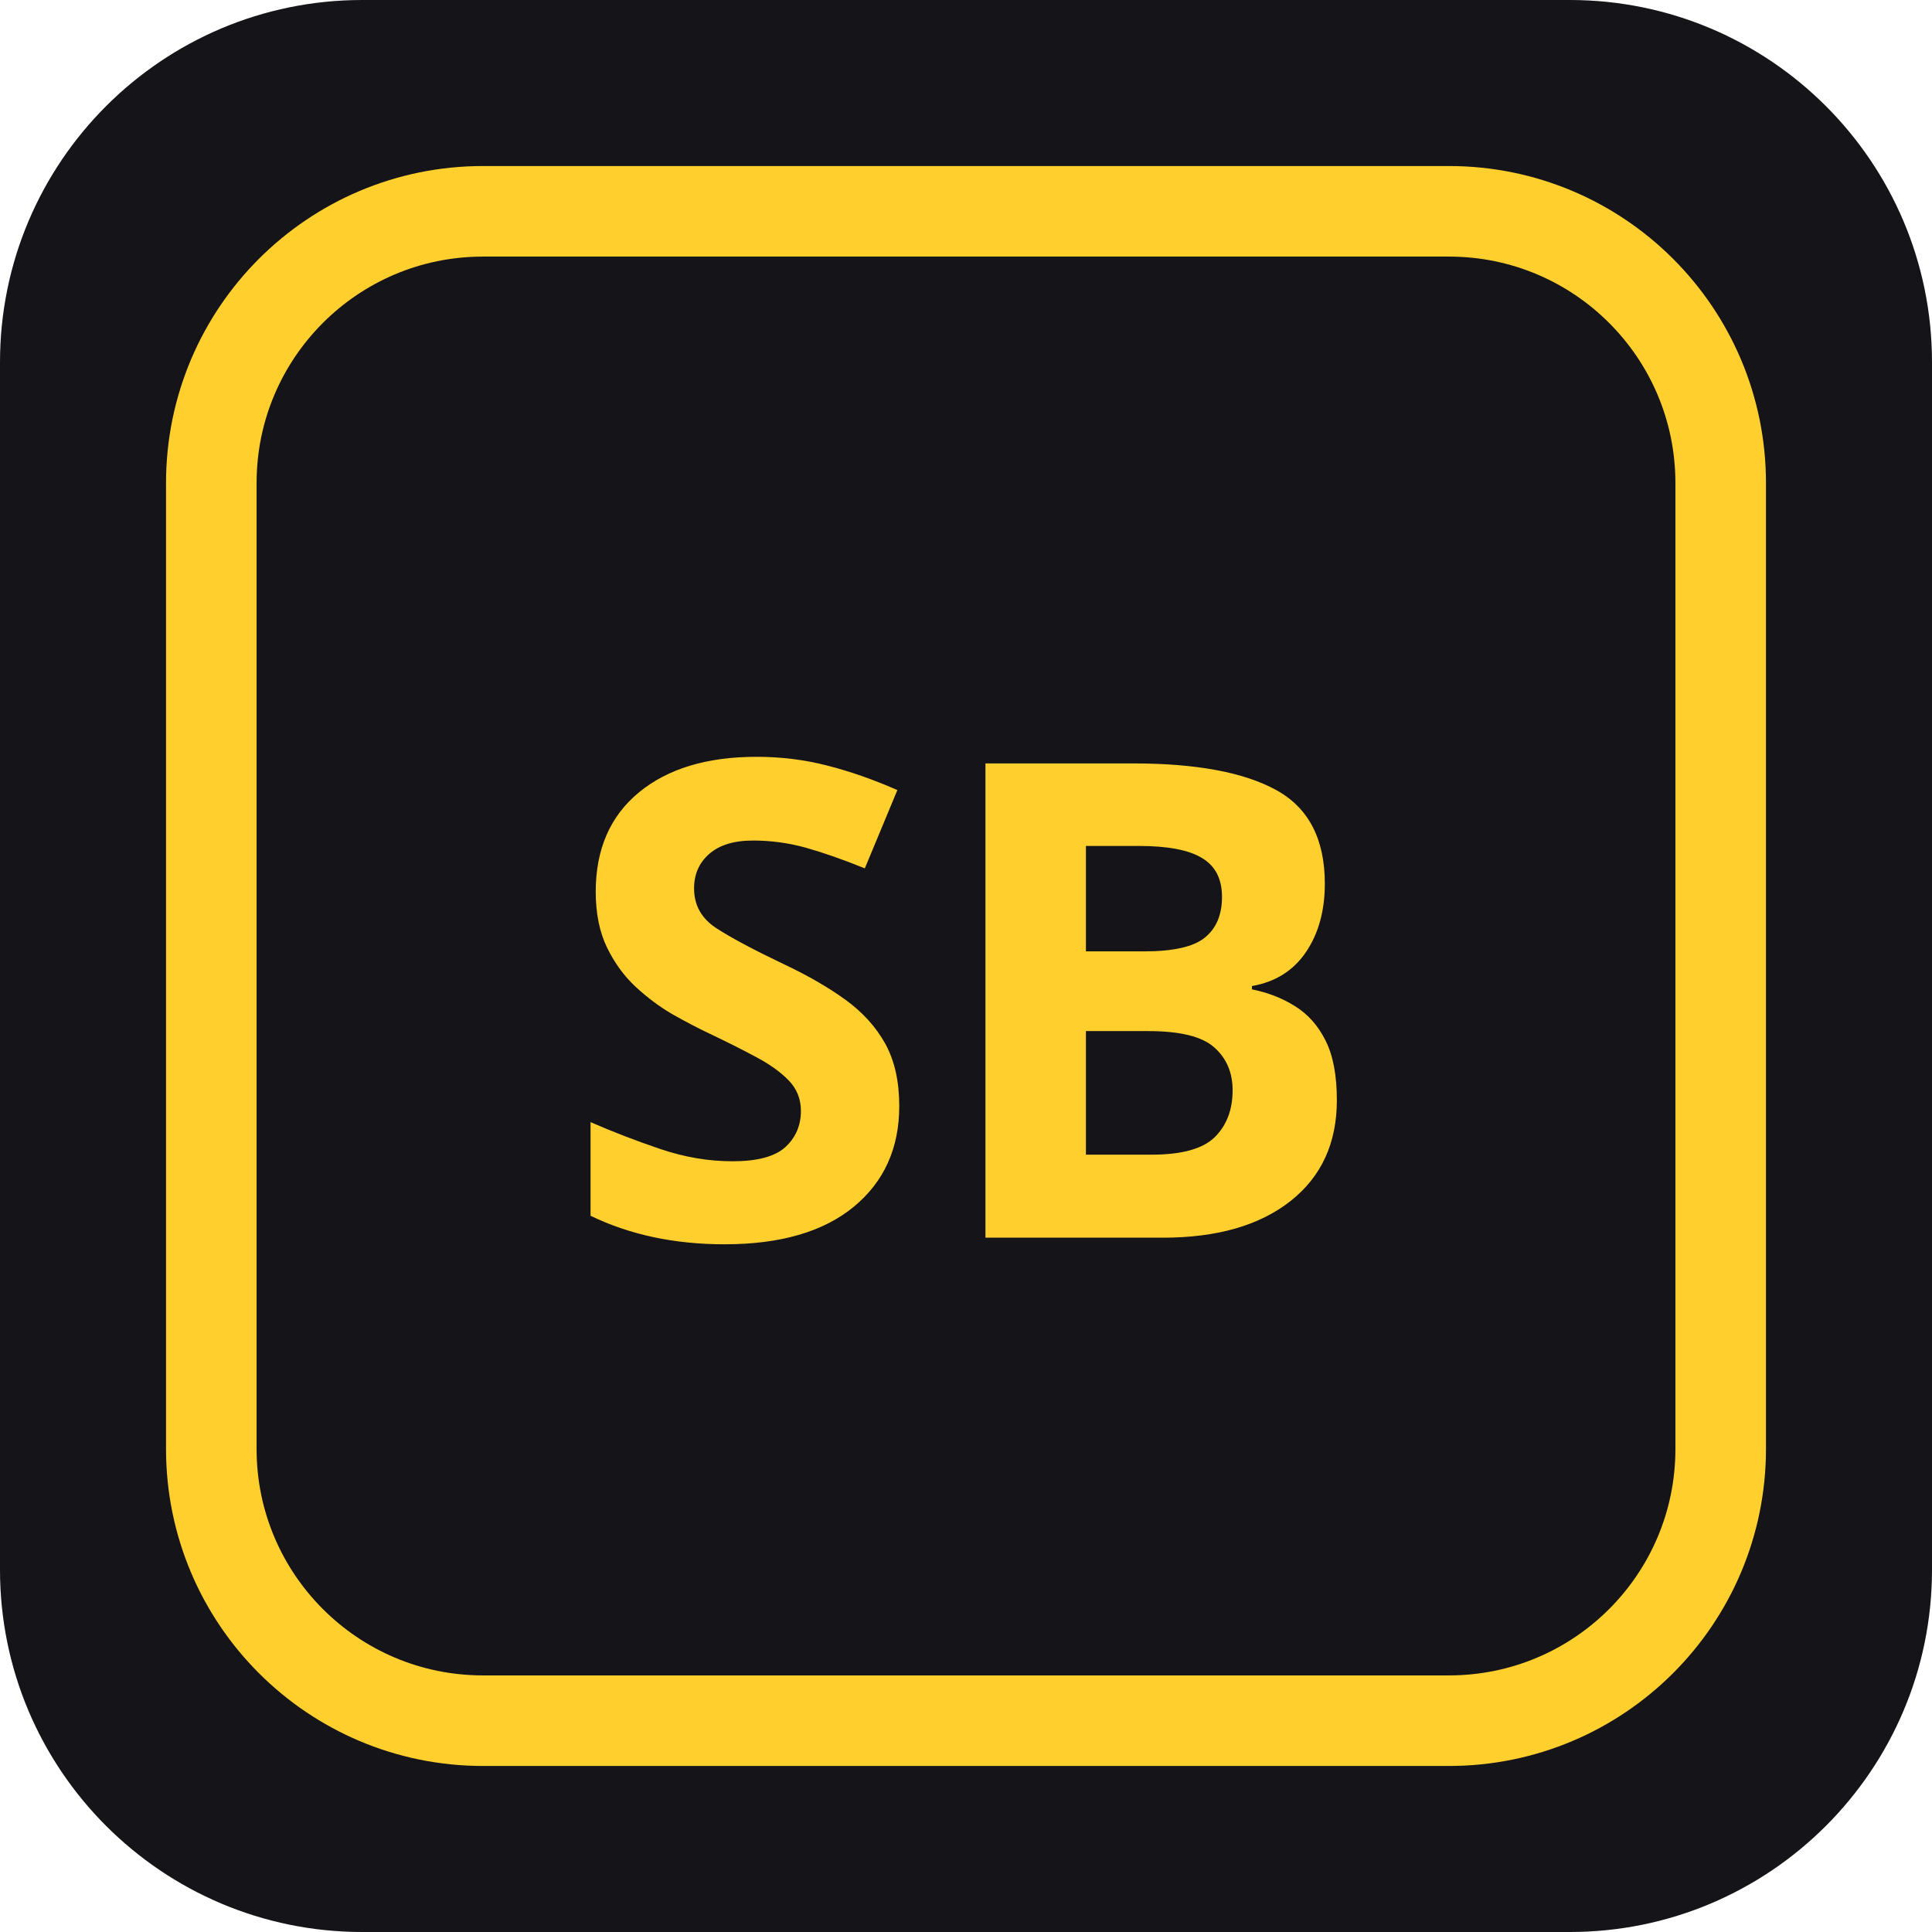
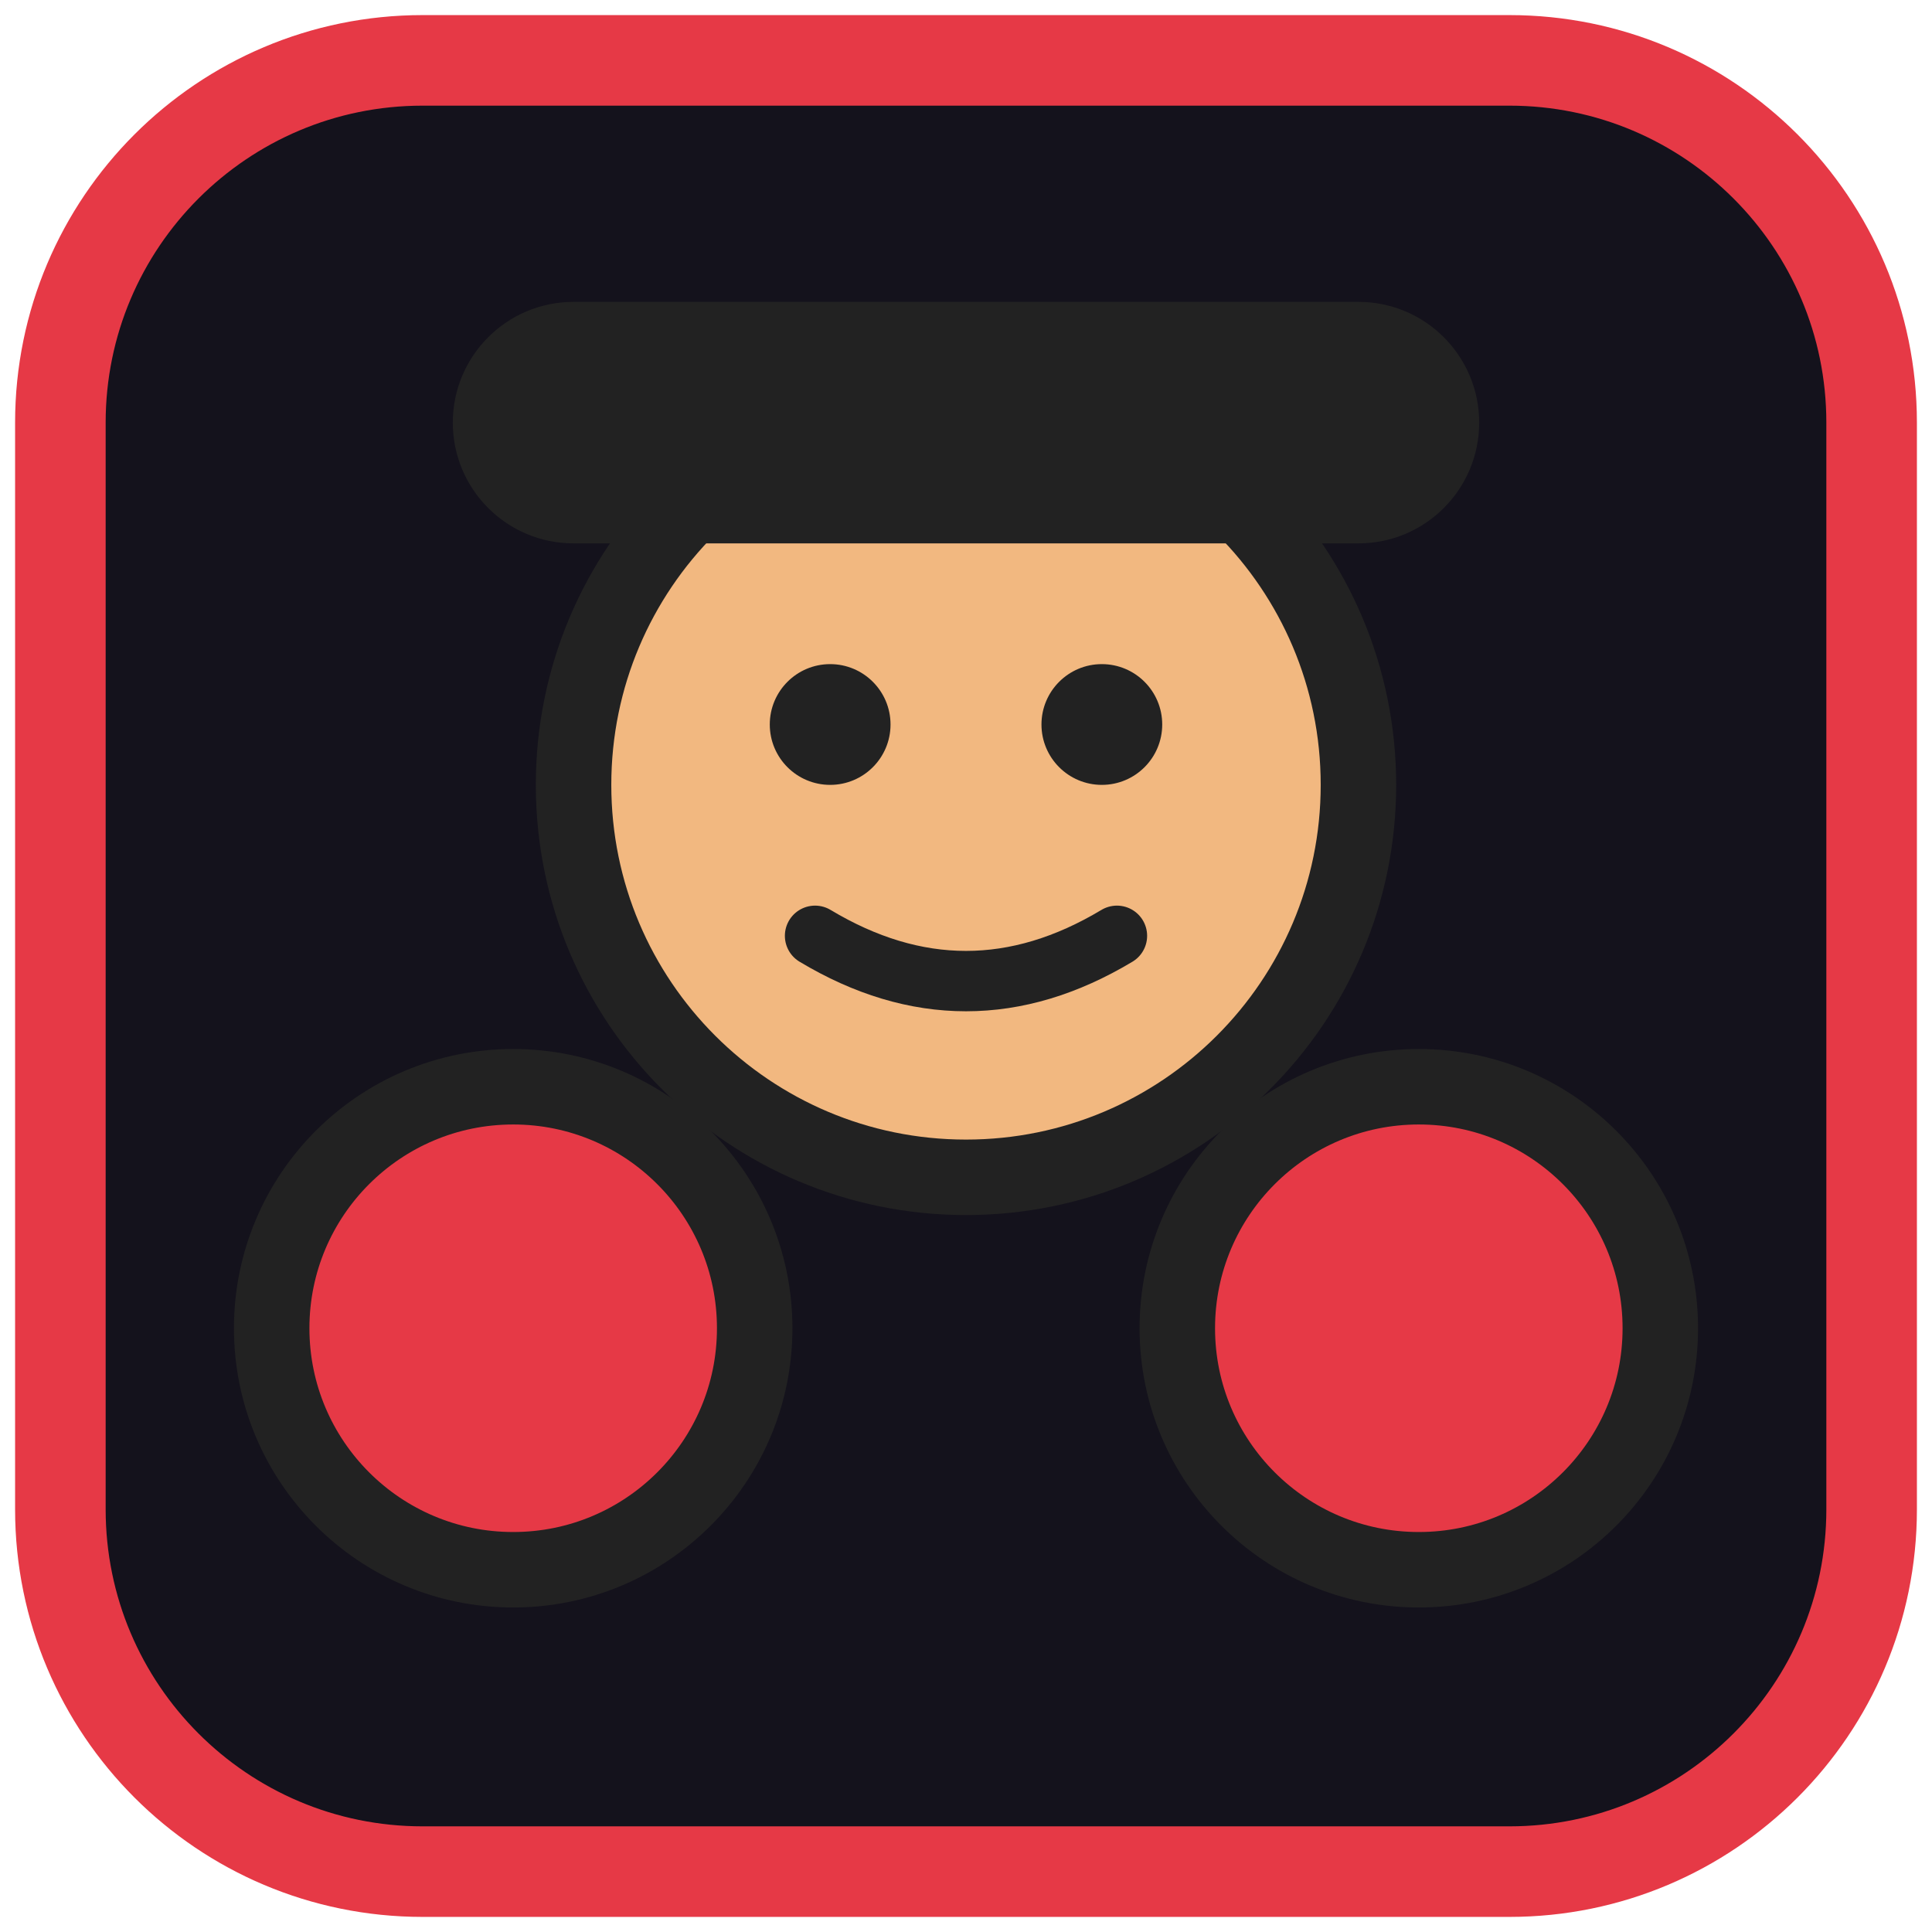
<svg xmlns="http://www.w3.org/2000/svg" width="128" height="128" viewBox="0 0 128 128">
-   <rect width="128" height="128" rx="24" fill="#141419" />
-   <rect x="14" y="14" width="100" height="100" rx="18" fill="none" stroke="#ffcf2e" stroke-width="6" />
-   <text x="64" y="82" font-family="sans-serif" font-size="44" font-weight="bold" text-anchor="middle" fill="#ffcf2e">SB</text>
+   <rect x="4" y="4" width="120" height="120" rx="24" fill="#14121c" />
+   <rect x="4" y="4" width="120" height="120" rx="24" fill="none" stroke="#e63946" stroke-width="6" />
+   <circle cx="64" cy="52" r="26" fill="#f2b880" stroke="#222" stroke-width="5" />
+   <circle cx="55" cy="48" r="4" fill="#222" />
+   <circle cx="73" cy="48" r="4" fill="#222" />
+   <path d="M54 62 Q64 68 74 62" stroke="#222" stroke-width="4" fill="none" stroke-linecap="round" />
+   <rect x="30" y="20" width="68" height="16" rx="8" fill="#222" />
+   <circle cx="34" cy="88" r="16" fill="#e63946" stroke="#222" stroke-width="5" />
+   <circle cx="94" cy="88" r="16" fill="#e63946" stroke="#222" stroke-width="5" />
</svg>
